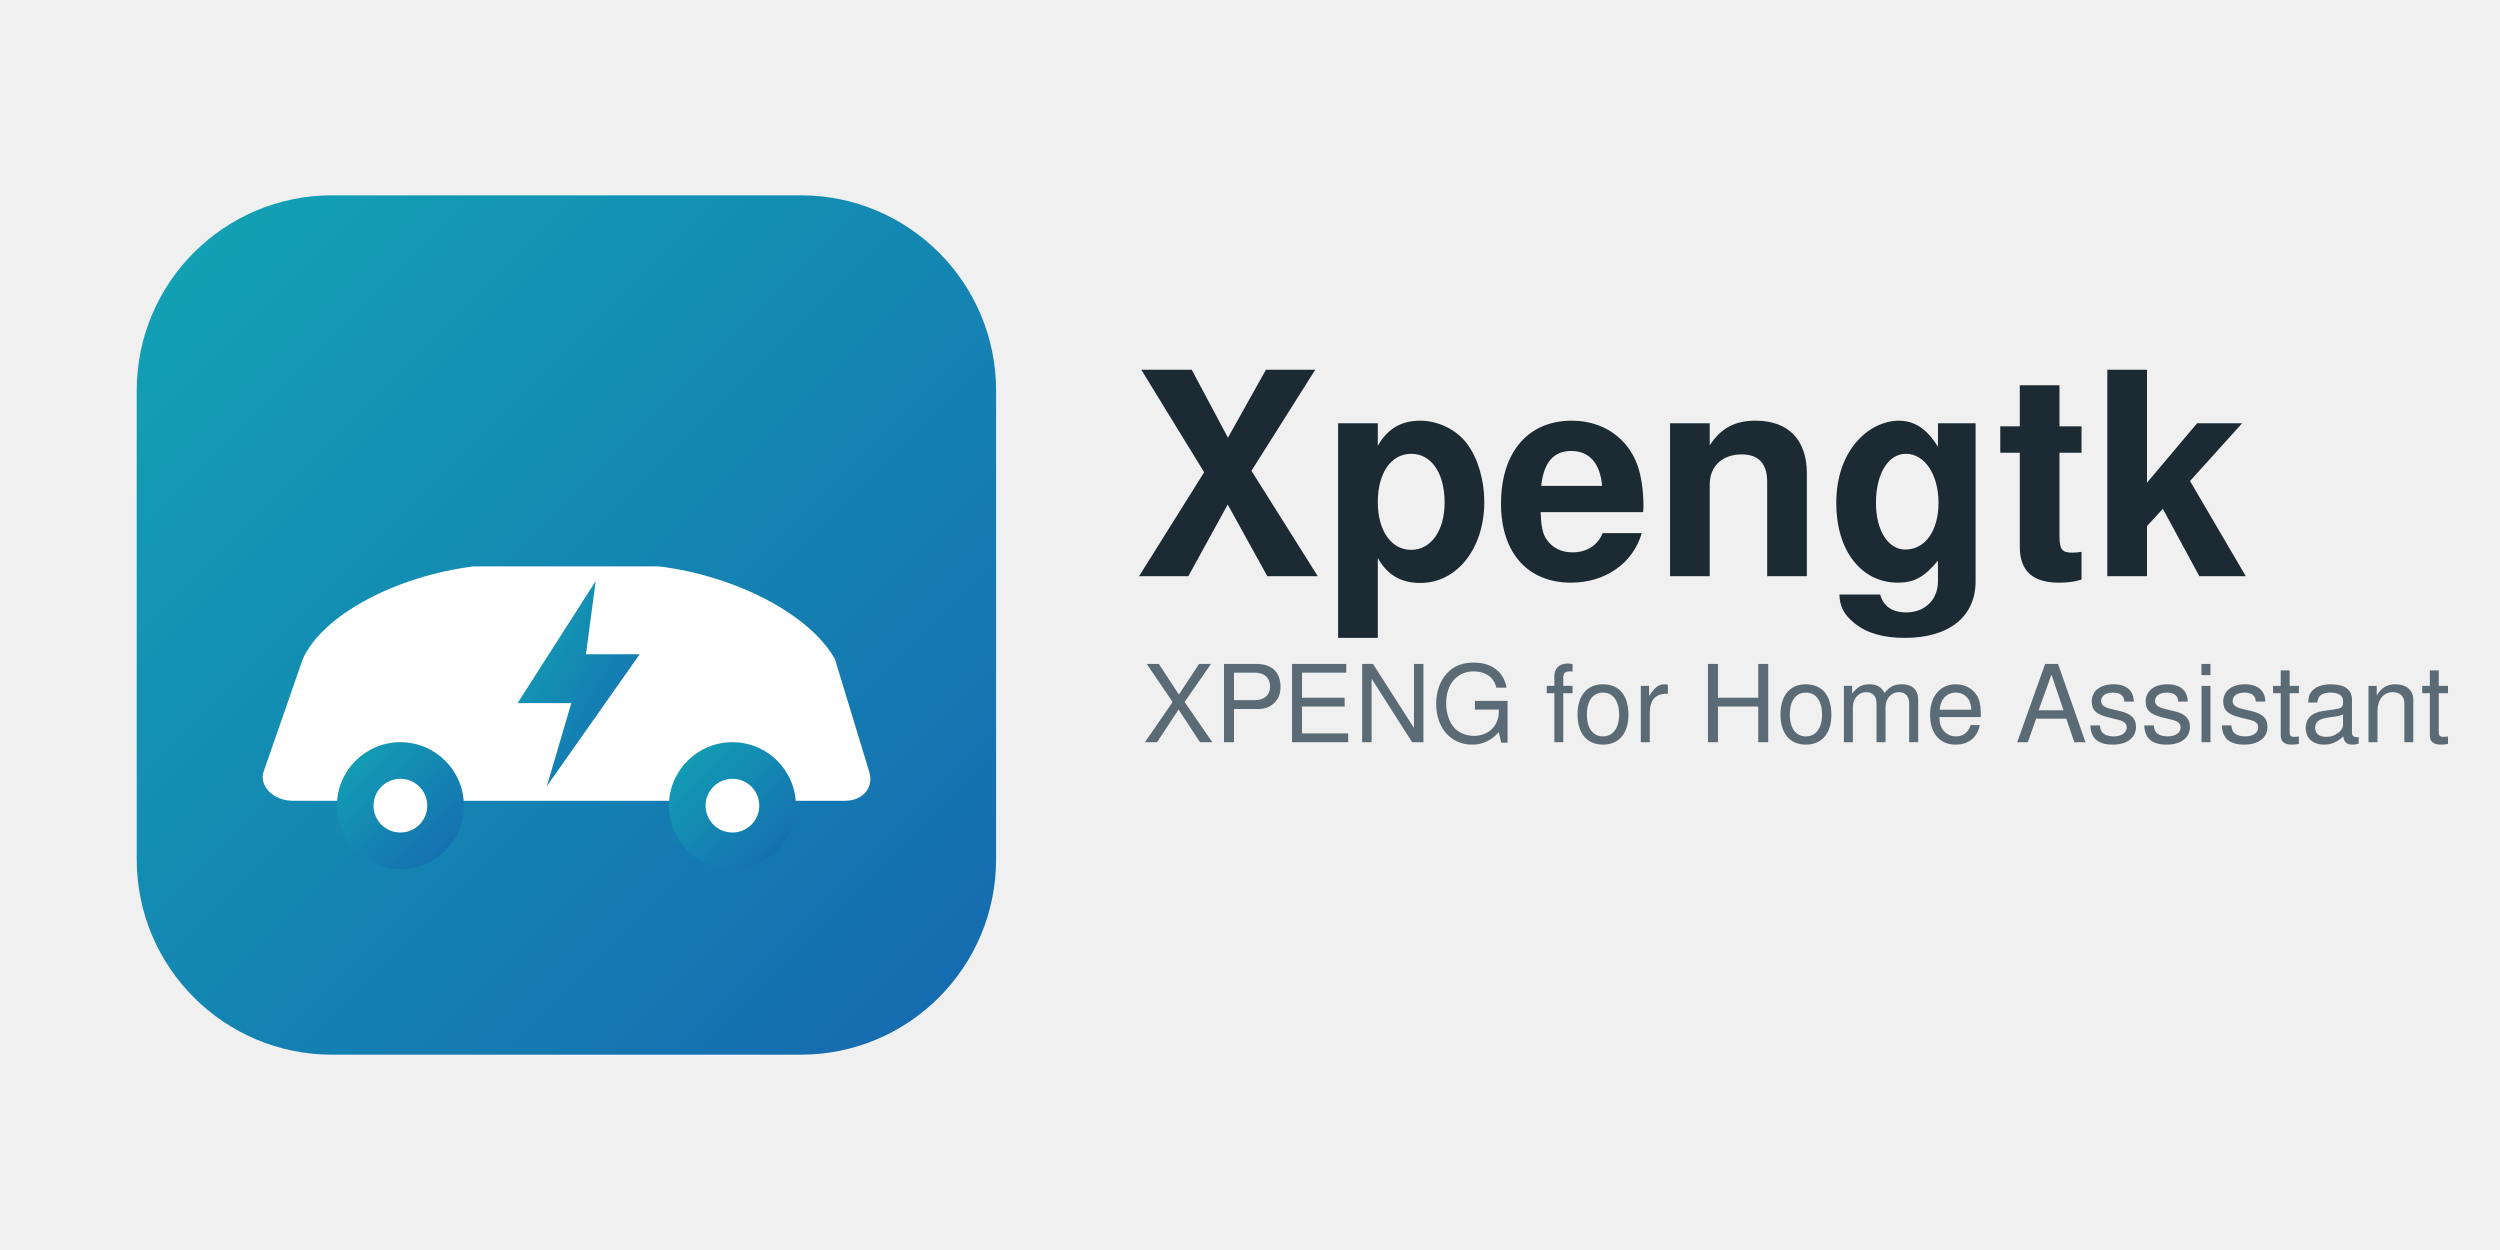
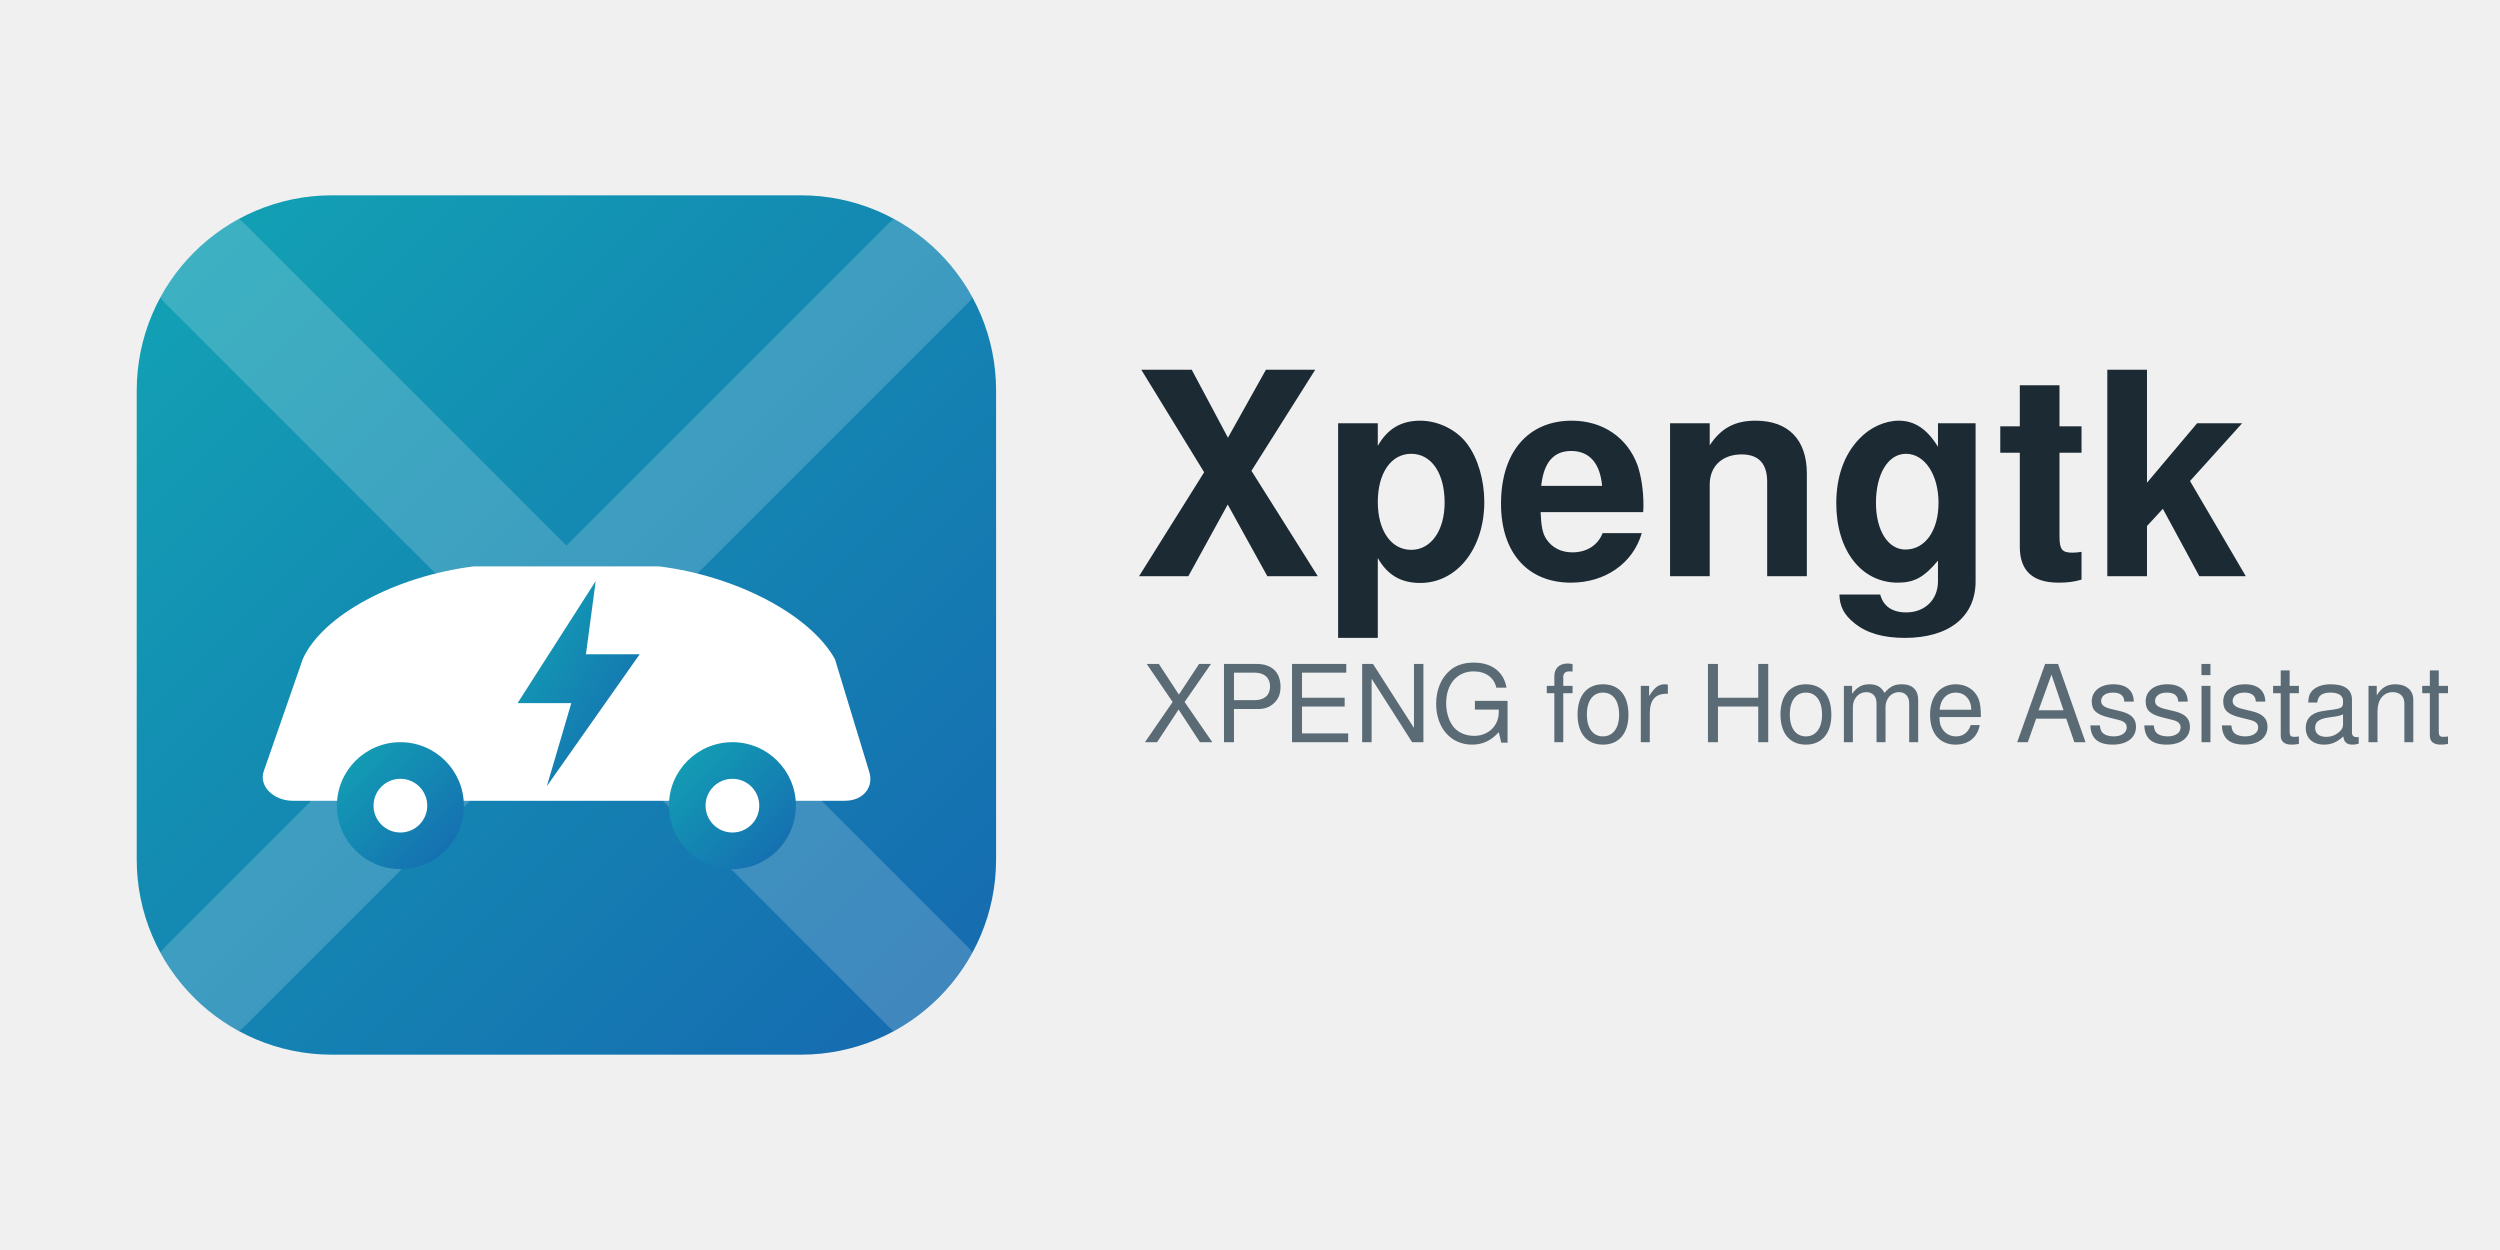
<svg xmlns="http://www.w3.org/2000/svg" viewBox="0 0 512 256" width="512" height="256">
  <defs>
    <linearGradient id="tile" x1="0" y1="0" x2="1" y2="1">
      <stop offset="0" stop-color="#12A4B4" />
      <stop offset="1" stop-color="#1668B0" />
    </linearGradient>
    <clipPath id="rounded">
      <rect x="0" y="0" width="176" height="176" rx="40" ry="40" />
    </clipPath>
  </defs>
  <g transform="translate(28, 40)">
    <g clip-path="url(#rounded)">
      <rect x="0" y="0" width="176" height="176" fill="url(#tile)" />
+       <g stroke="#FFFFFF" stroke-width="23" stroke-linecap="round" opacity="0.18">
+         <line x1="14" y1="14" x2="162" y2="162" />
+         <line x1="162" y1="14" x2="14" y2="162" />
+       </g>
      <path d="M26 118 L34 95 C38 86 53 78 69 76 L107 76 C123 78 138 86 143 95 L150 118                C151 121 149 124 145 124 L32 124 C28 124 25 121 26 118 Z" fill="#FFFFFF" />
      <circle cx="54" cy="125" r="13" fill="url(#tile)" />
      <circle cx="122" cy="125" r="13" fill="url(#tile)" />
      <circle cx="54" cy="125" r="5.5" fill="#FFFFFF" />
      <circle cx="122" cy="125" r="5.5" fill="#FFFFFF" />
      <path d="M94 79 L78 104 L89 104 L84 121 L103 94 L92 94 Z" fill="url(#tile)" />
    </g>
  </g>
  <text x="232" y="118" font-family="Helvetica, Arial, sans-serif" font-size="58" font-weight="600" fill="#1B2A33">Xpengtk</text>
  <text x="234" y="152" font-family="Helvetica, Arial, sans-serif" font-size="22" fill="#5A6B75">XPENG for Home Assistant</text>
</svg>
